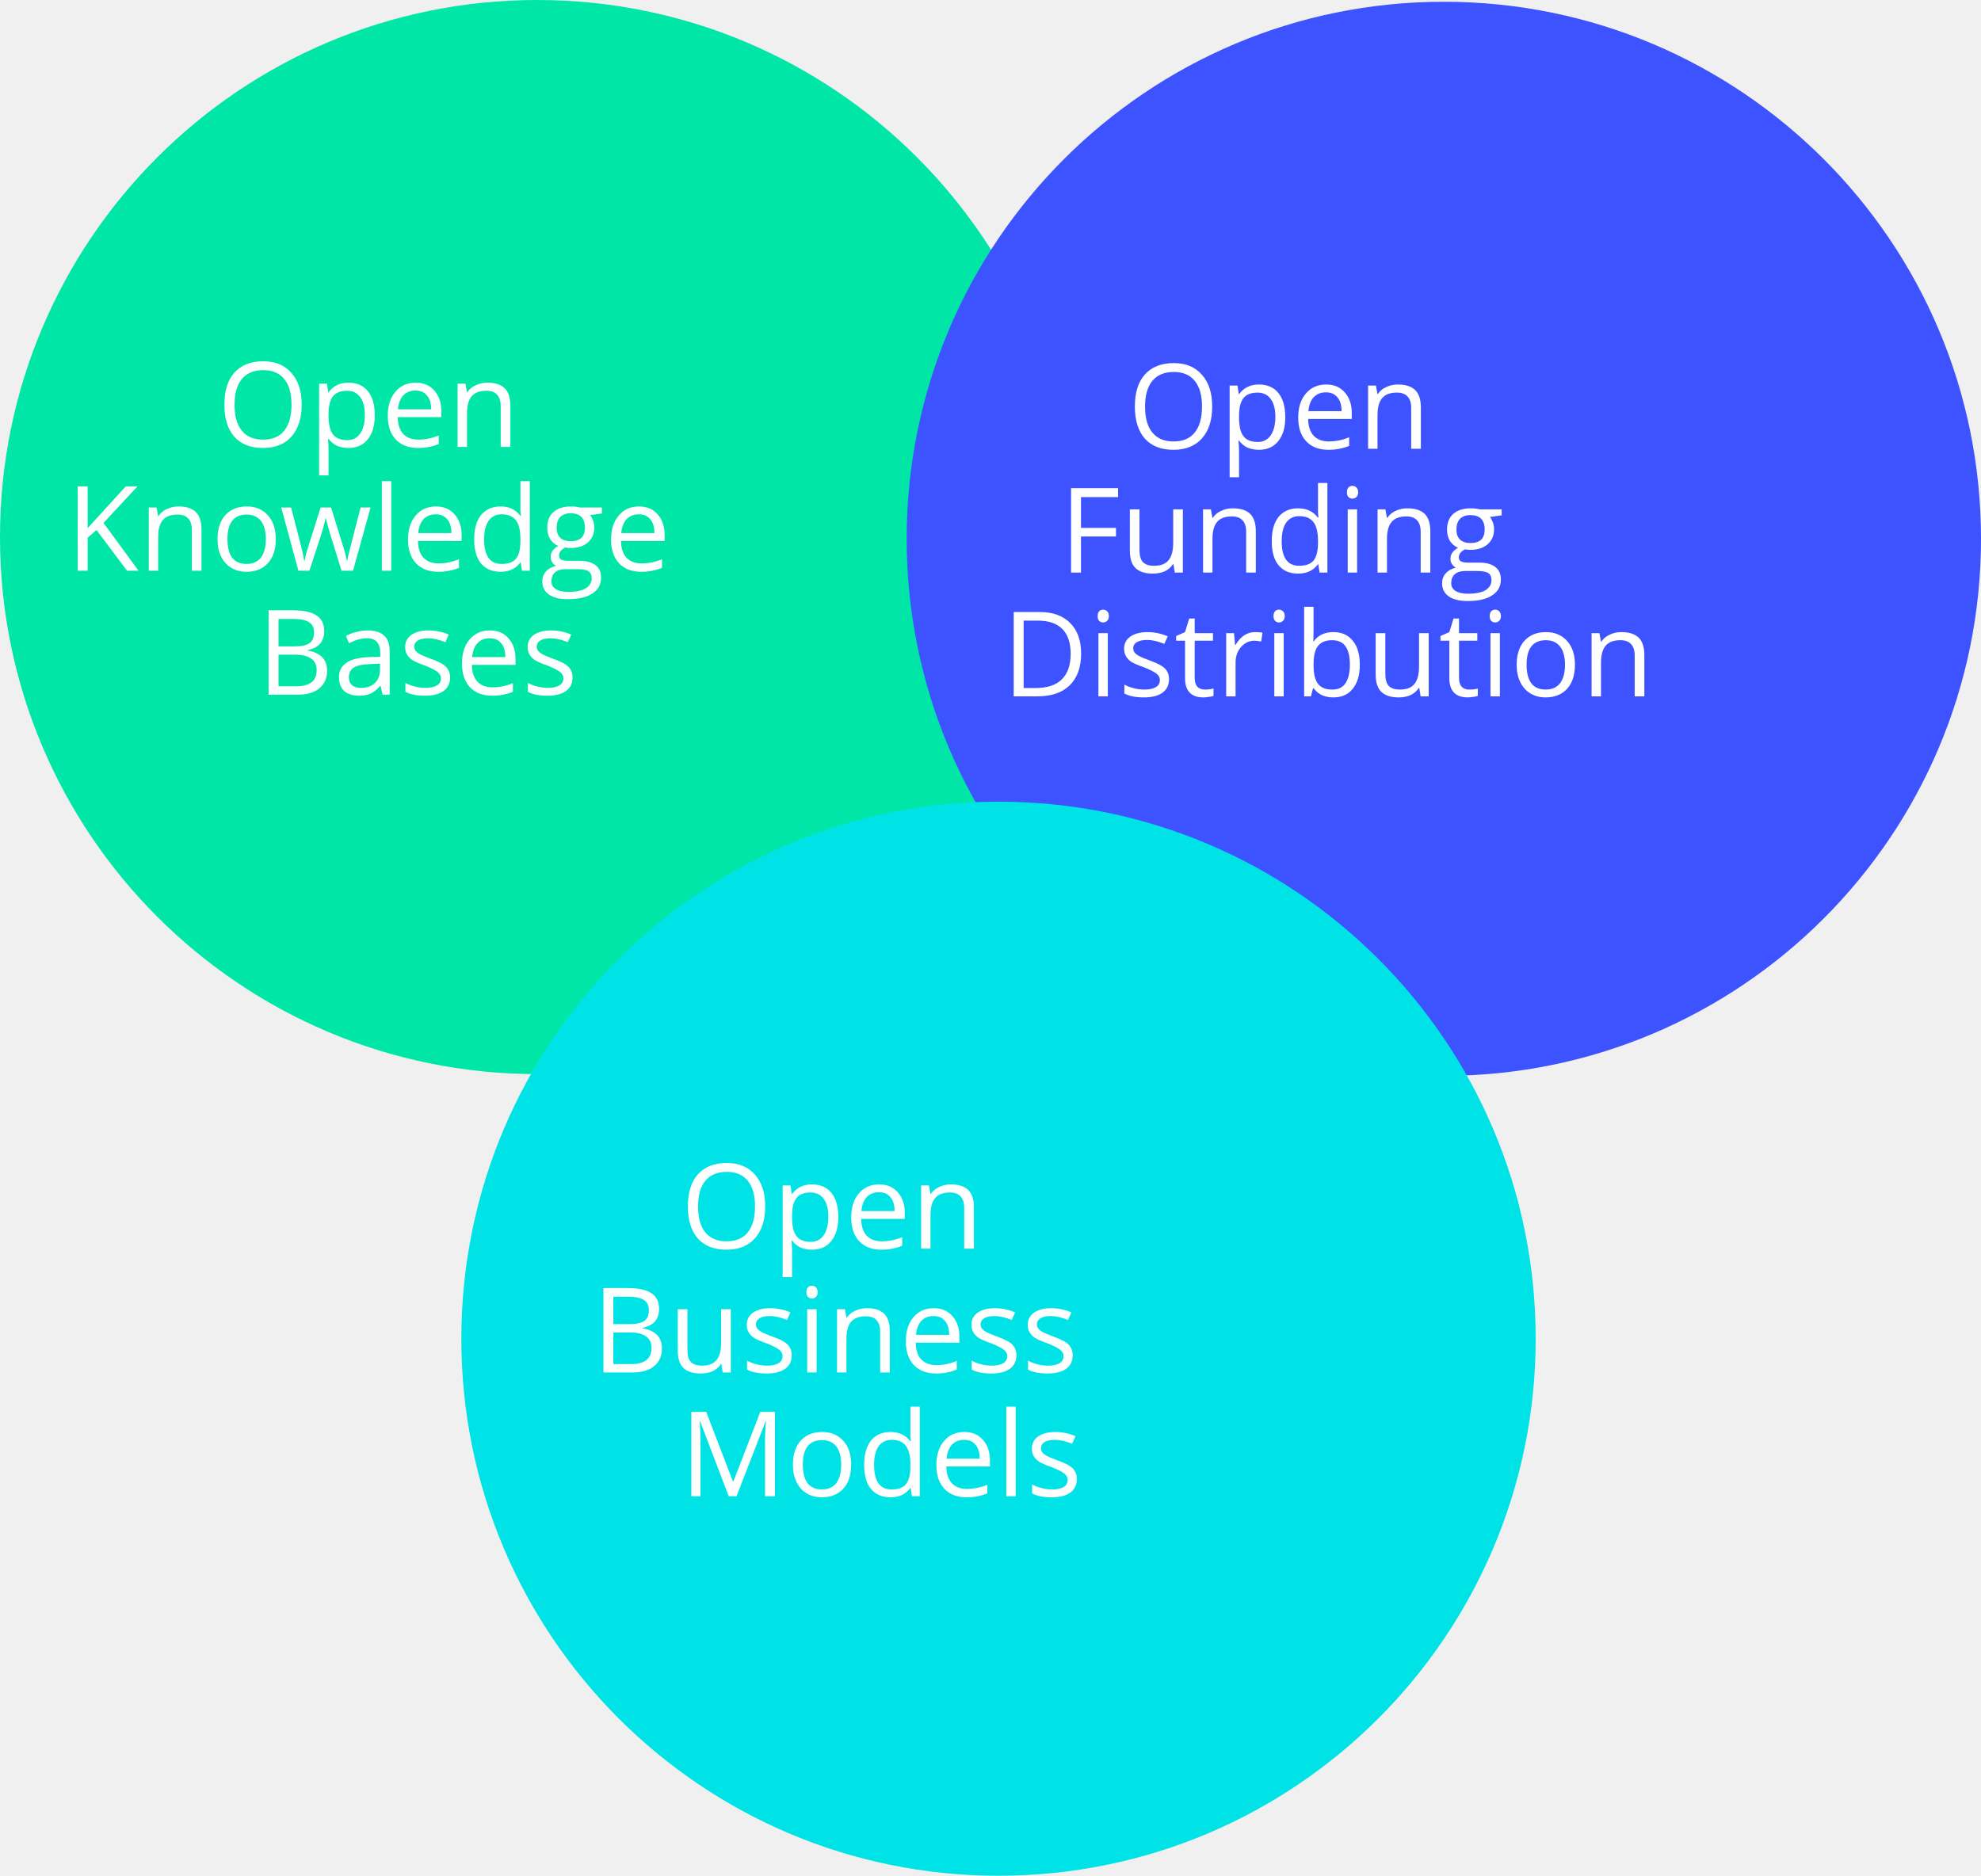
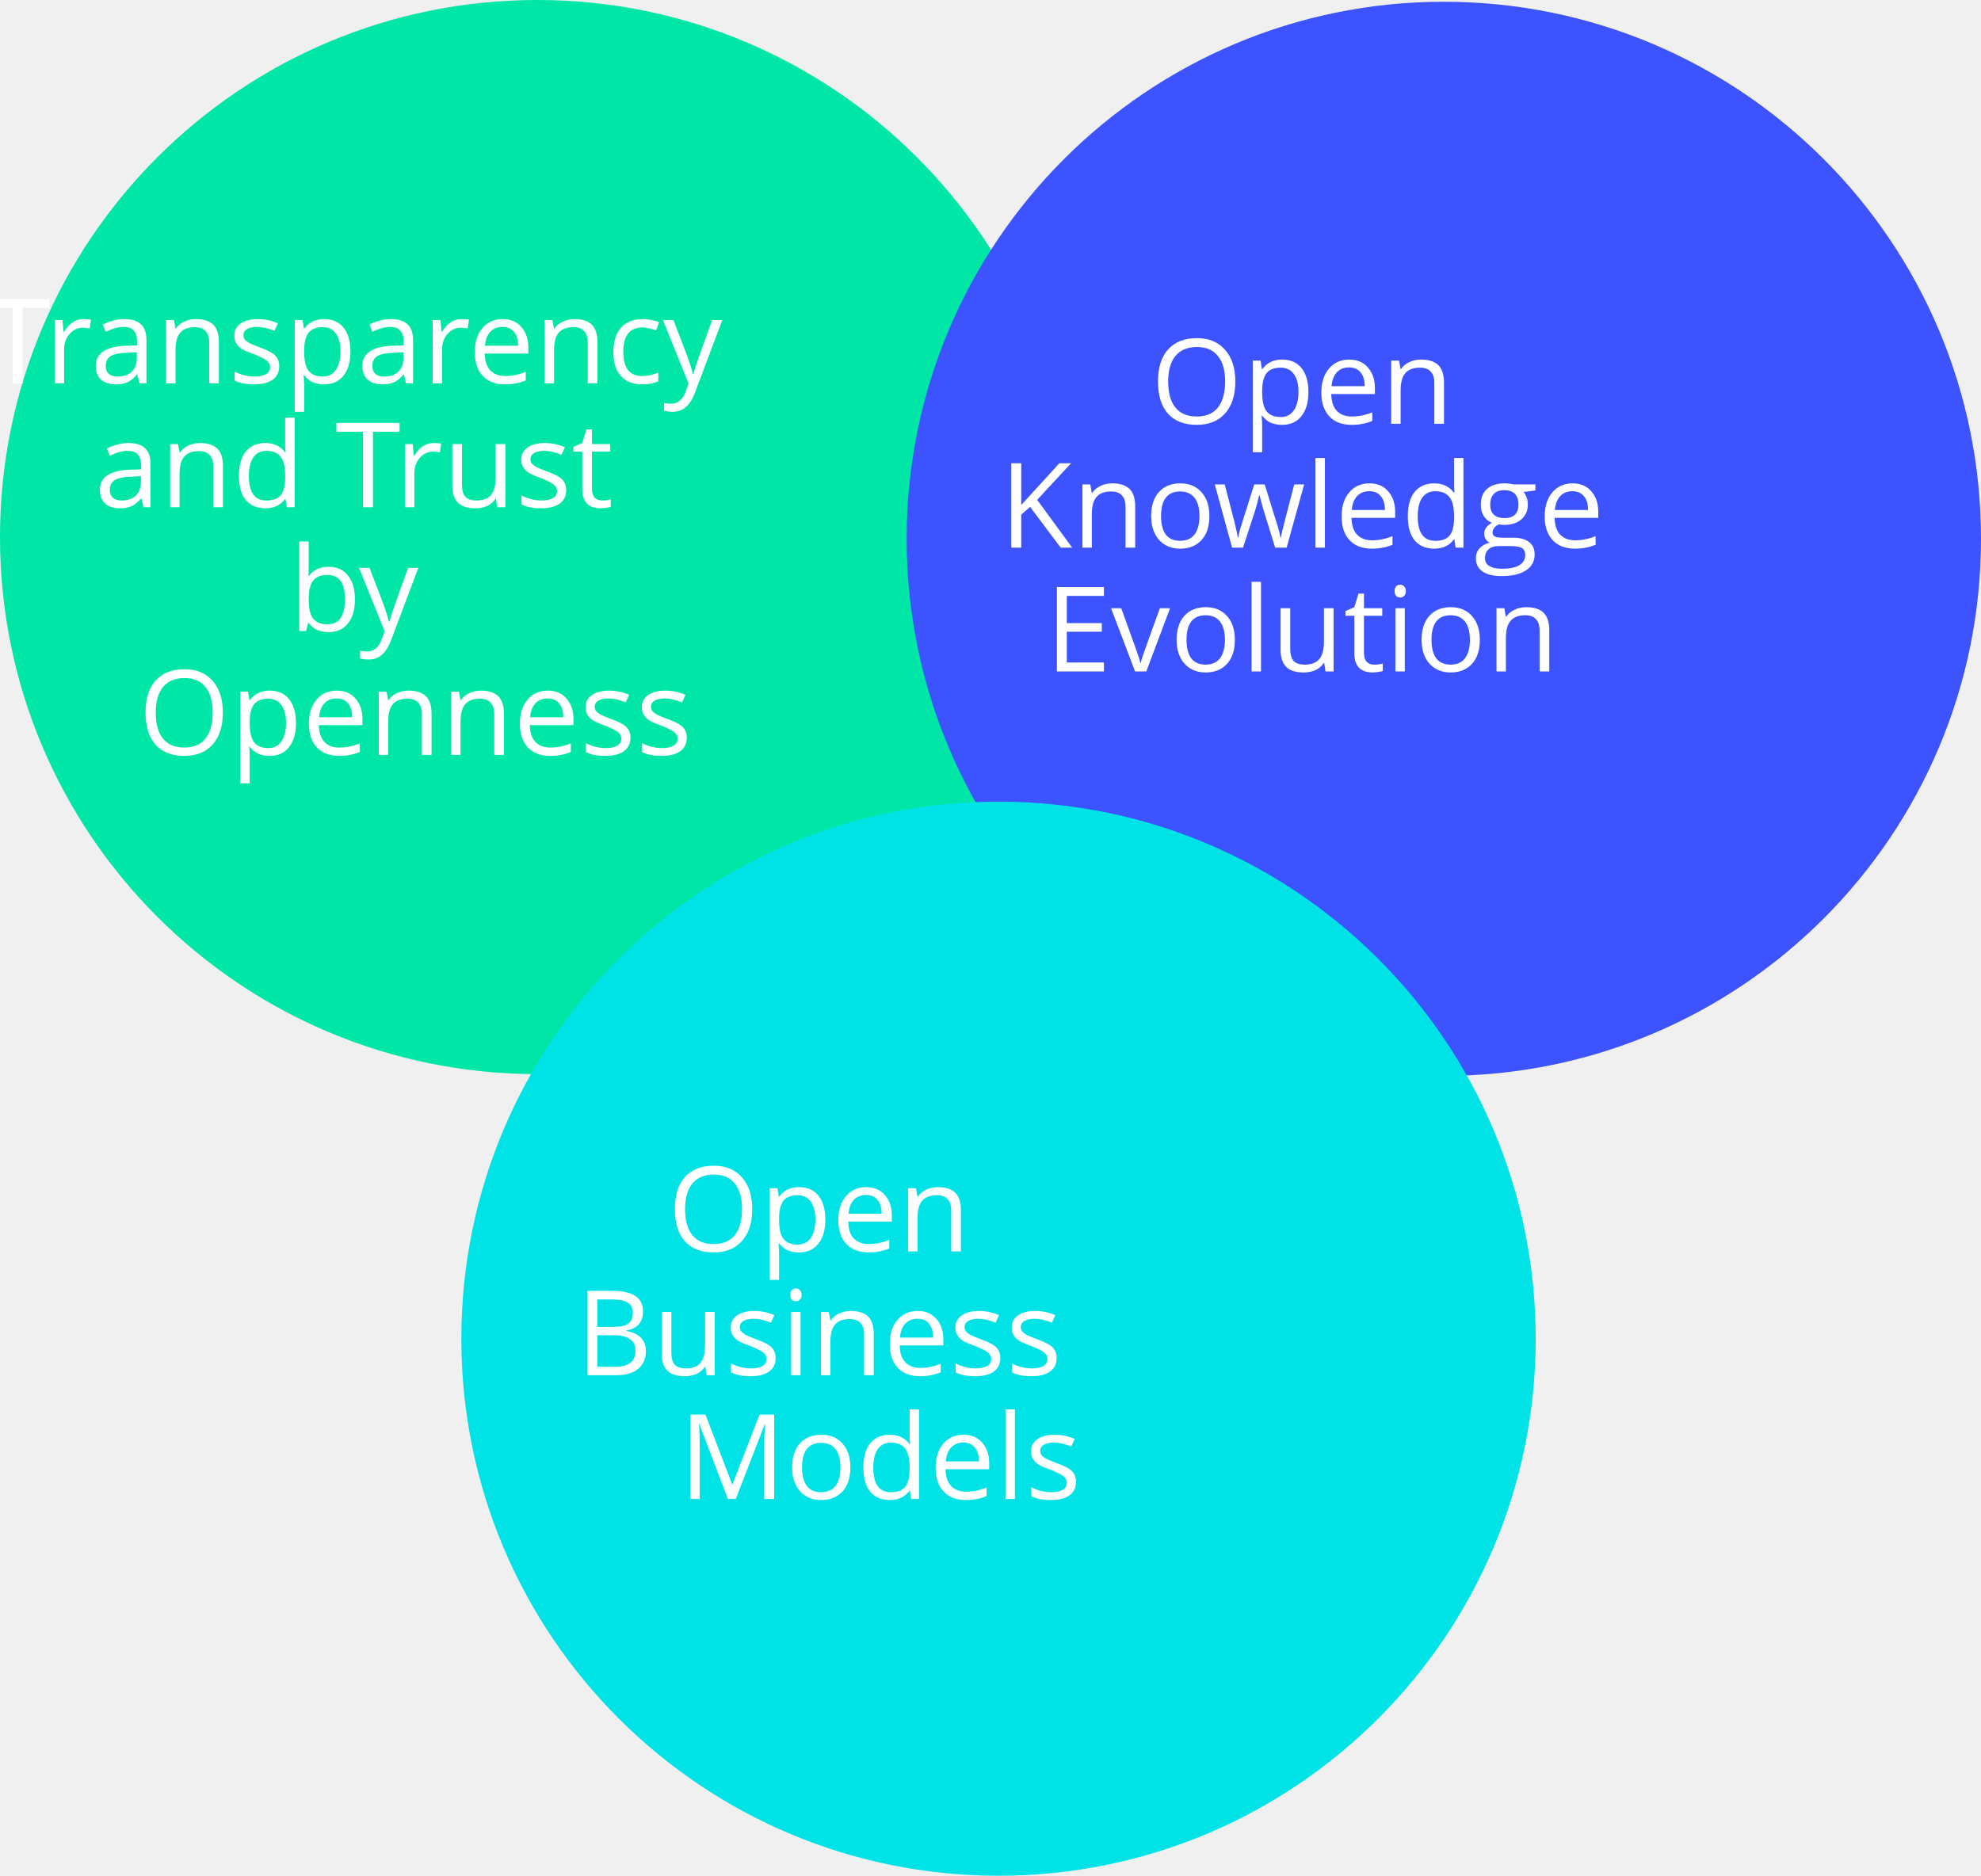
<svg xmlns="http://www.w3.org/2000/svg" width="118.484mm" height="112.214mm" viewBox="0 0 118.484 112.214" version="1.1" id="svg8">
  <defs id="defs2" />
  <g id="layer1" transform="translate(-34.01786,-48.66964)">
    <circle id="path10" cx="66.146" cy="80.798" r="32.128" style="opacity:1;fill:#00e6a7;fill-opacity:1;stroke-width:0.265" />
-     <text xml:space="preserve" style="font-style:normal;font-weight:normal;font-size:10.583px;line-height:0.7;font-family:sans-serif;letter-spacing:0px;word-spacing:0px;fill:#ffffff;fill-opacity:1;stroke:none;stroke-width:0.265;" x="65.869" y="75.408" id="text885">
-       <tspan x="66.602" y="75.408" style="font-style:normal;font-variant:normal;font-weight:normal;font-stretch:normal;font-size:7.056px;line-height:0.7;font-family:'open sans';-inkscape-font-specification:'open sans';text-align:center;text-anchor:middle;stroke-width:0.265;fill:#ffffff;fill-opacity:1" id="tspan922">Open </tspan>
-       <tspan x="66.602" y="82.816" style="font-style:normal;font-variant:normal;font-weight:normal;font-stretch:normal;font-size:7.056px;line-height:0.7;font-family:'open sans';-inkscape-font-specification:'open sans';text-align:center;text-anchor:middle;stroke-width:0.265;fill:#ffffff;fill-opacity:1" id="tspan828">Knowledge </tspan>
-       <tspan x="65.869" y="90.225" style="font-style:normal;font-variant:normal;font-weight:normal;font-stretch:normal;font-size:7.056px;line-height:0.7;font-family:'open sans';-inkscape-font-specification:'open sans';text-align:center;text-anchor:middle;stroke-width:0.265;fill:#ffffff;fill-opacity:1" id="tspan855">Bases</tspan>
+     <text xml:space="preserve" style="font-style:normal;font-weight:normal;font-size:10.583px;line-height:0.7;font-family:sans-serif;letter-spacing:0px;word-spacing:0px;fill:#ffffff;fill-opacity:1;stroke:none;stroke-width:0.265" x="65.727" y="71.604" id="text885">
+       <tspan x="65.727" y="71.604" style="font-style:normal;font-variant:normal;font-weight:normal;font-stretch:normal;font-size:7.056px;line-height:0.7;font-family:'open sans';-inkscape-font-specification:'open sans';text-align:center;text-anchor:middle;fill:#ffffff;fill-opacity:1;stroke-width:0.265" id="tspan855">Transparency </tspan>
+       <tspan x="65.727" y="79.012" style="font-style:normal;font-variant:normal;font-weight:normal;font-stretch:normal;font-size:7.056px;line-height:0.7;font-family:'open sans';-inkscape-font-specification:'open sans';text-align:center;text-anchor:middle;fill:#ffffff;fill-opacity:1;stroke-width:0.265" id="tspan32">and Trust </tspan>
+       <tspan x="65.727" y="86.42" style="font-style:normal;font-variant:normal;font-weight:normal;font-stretch:normal;font-size:7.056px;line-height:0.7;font-family:'open sans';-inkscape-font-specification:'open sans';text-align:center;text-anchor:middle;fill:#ffffff;fill-opacity:1;stroke-width:0.265" id="tspan81">by </tspan>
+       <tspan x="65.727" y="93.829" style="font-style:normal;font-variant:normal;font-weight:normal;font-stretch:normal;font-size:7.056px;line-height:0.7;font-family:'open sans';-inkscape-font-specification:'open sans';text-align:center;text-anchor:middle;fill:#ffffff;fill-opacity:1;stroke-width:0.265" id="tspan70">Openness</tspan>
    </text>
    <circle id="path10-3" cx="120.374" cy="80.903" r="32.128" style="opacity:1;fill:#3c53ff;fill-opacity:1;stroke-width:0.265" />
-     <text xml:space="preserve" style="font-style:normal;font-weight:normal;font-size:10.583px;line-height:0.7;font-family:sans-serif;letter-spacing:0px;word-spacing:0px;fill:#ffffff;fill-opacity:1;stroke:none;stroke-width:0.265;" x="120.325" y="75.514" id="text885-5">
-       <tspan x="121.058" y="75.514" style="font-style:normal;font-variant:normal;font-weight:normal;font-stretch:normal;font-size:7.056px;line-height:0.7;font-family:'open sans';-inkscape-font-specification:'open sans';text-align:center;text-anchor:middle;stroke-width:0.265;fill:#ffffff;fill-opacity:1" id="tspan851-6">Open </tspan>
-       <tspan x="120.325" y="82.922" style="font-style:normal;font-variant:normal;font-weight:normal;font-stretch:normal;font-size:7.056px;line-height:0.7;font-family:'open sans';-inkscape-font-specification:'open sans';text-align:center;text-anchor:middle;stroke-width:0.265;fill:#ffffff;fill-opacity:1" id="tspan830">Funding</tspan>
-       <tspan x="120.325" y="90.33" style="font-style:normal;font-variant:normal;font-weight:normal;font-stretch:normal;font-size:7.056px;line-height:0.7;font-family:'open sans';-inkscape-font-specification:'open sans';text-align:center;text-anchor:middle;stroke-width:0.265;fill:#ffffff;fill-opacity:1" id="tspan855-2">Distribution</tspan>
+     <text xml:space="preserve" style="font-style:normal;font-weight:normal;font-size:10.583px;line-height:0.7;font-family:sans-serif;letter-spacing:0px;word-spacing:0px;fill:#ffffff;fill-opacity:1;stroke:none;stroke-width:0.265" x="122.442" y="59.205" id="text885-5">
+       <tspan x="122.442" y="59.205" style="font-style:normal;font-variant:normal;font-weight:normal;font-stretch:normal;font-size:7.056px;line-height:0.7;font-family:'open sans';-inkscape-font-specification:'open sans';text-align:center;text-anchor:middle;fill:#ffffff;fill-opacity:1;stroke-width:0.265" id="tspan855-2" />
+       <tspan x="122.442" y="66.613" style="font-style:normal;font-variant:normal;font-weight:normal;font-stretch:normal;font-size:7.056px;line-height:0.7;font-family:'open sans';-inkscape-font-specification:'open sans';text-align:center;text-anchor:middle;fill:#ffffff;fill-opacity:1;stroke-width:0.265" id="tspan64" />
+       <tspan x="122.442" y="74.021" style="font-style:normal;font-variant:normal;font-weight:normal;font-stretch:normal;font-size:7.056px;line-height:0.7;font-family:'open sans';-inkscape-font-specification:'open sans';text-align:center;text-anchor:middle;fill:#ffffff;fill-opacity:1;stroke-width:0.265" id="tspan66">Open </tspan>
+       <tspan x="122.442" y="81.429" style="font-style:normal;font-variant:normal;font-weight:normal;font-stretch:normal;font-size:7.056px;line-height:0.7;font-family:'open sans';-inkscape-font-specification:'open sans';text-align:center;text-anchor:middle;fill:#ffffff;fill-opacity:1;stroke-width:0.265" id="tspan68">Knowledge </tspan>
+       <tspan x="122.442" y="88.838" style="font-style:normal;font-variant:normal;font-weight:normal;font-stretch:normal;font-size:7.056px;line-height:0.7;font-family:'open sans';-inkscape-font-specification:'open sans';text-align:center;text-anchor:middle;fill:#ffffff;fill-opacity:1;stroke-width:0.265" id="tspan39">Evolution </tspan>
+       <tspan x="122.442" y="96.246" style="font-style:normal;font-variant:normal;font-weight:normal;font-stretch:normal;font-size:7.056px;line-height:0.7;font-family:'open sans';-inkscape-font-specification:'open sans';text-align:center;text-anchor:middle;fill:#ffffff;fill-opacity:1;stroke-width:0.265" id="tspan41" />
    </text>
    <circle id="path10-3-1" cx="93.739" cy="128.755" r="32.128" style="opacity:1;fill:#00e3e6;fill-opacity:1;stroke-width:0.265" />
-     <text xml:space="preserve" style="font-style:normal;font-weight:normal;font-size:10.583px;line-height:0.7;font-family:sans-serif;letter-spacing:0px;word-spacing:0px;fill:#ffffff;fill-opacity:1;stroke:none;stroke-width:0.265;" x="93.591" y="123.366" id="text885-5-2">
-       <tspan x="94.325" y="123.366" style="font-style:normal;font-variant:normal;font-weight:normal;font-stretch:normal;font-size:7.056px;line-height:0.7;font-family:'open sans';-inkscape-font-specification:'open sans';text-align:center;text-anchor:middle;stroke-width:0.265;fill:#ffffff;fill-opacity:1" id="tspan851-6-7">Open </tspan>
-       <tspan x="93.591" y="130.774" style="font-style:normal;font-variant:normal;font-weight:normal;font-stretch:normal;font-size:7.056px;line-height:0.7;font-family:'open sans';-inkscape-font-specification:'open sans';text-align:center;text-anchor:middle;stroke-width:0.265;fill:#ffffff;fill-opacity:1" id="tspan832">Business</tspan>
-       <tspan x="93.591" y="138.183" style="font-style:normal;font-variant:normal;font-weight:normal;font-stretch:normal;font-size:7.056px;line-height:0.7;font-family:'open sans';-inkscape-font-specification:'open sans';text-align:center;text-anchor:middle;stroke-width:0.265;fill:#ffffff;fill-opacity:1" id="tspan855-2-0">Models</tspan>
+     <text xml:space="preserve" style="font-style:normal;font-weight:normal;font-size:10.583px;line-height:0.7;font-family:sans-serif;letter-spacing:0px;word-spacing:0px;fill:#ffffff;fill-opacity:1;stroke:none;stroke-width:0.265" x="93.545" y="123.53" id="text885-5-2">
+       <tspan x="93.545" y="123.53" style="font-style:normal;font-variant:normal;font-weight:normal;font-stretch:normal;font-size:7.056px;line-height:0.7;font-family:'open sans';-inkscape-font-specification:'open sans';text-align:center;text-anchor:middle;fill:#ffffff;fill-opacity:1;stroke-width:0.265" id="tspan48">Open </tspan>
+       <tspan x="93.545" y="130.938" style="font-style:normal;font-variant:normal;font-weight:normal;font-stretch:normal;font-size:7.056px;line-height:0.7;font-family:'open sans';-inkscape-font-specification:'open sans';text-align:center;text-anchor:middle;fill:#ffffff;fill-opacity:1;stroke-width:0.265" id="tspan77">Business </tspan>
+       <tspan x="93.545" y="138.346" style="font-style:normal;font-variant:normal;font-weight:normal;font-stretch:normal;font-size:7.056px;line-height:0.7;font-family:'open sans';-inkscape-font-specification:'open sans';text-align:center;text-anchor:middle;fill:#ffffff;fill-opacity:1;stroke-width:0.265" id="tspan79">Models</tspan>
    </text>
    <flowRoot xml:space="preserve" id="flowRoot834" style="font-style:normal;font-weight:normal;font-size:40px;line-height:1.25;font-family:sans-serif;letter-spacing:0px;word-spacing:0px;fill:#000000;fill-opacity:1;stroke:none" transform="scale(0.2645833)">
      <flowRegion id="flowRegion836">
        <rect id="rect838" width="760" height="637.143" x="-148.571" y="171.091" />
      </flowRegion>
      <flowPara id="flowPara840" />
    </flowRoot>
  </g>
</svg>
